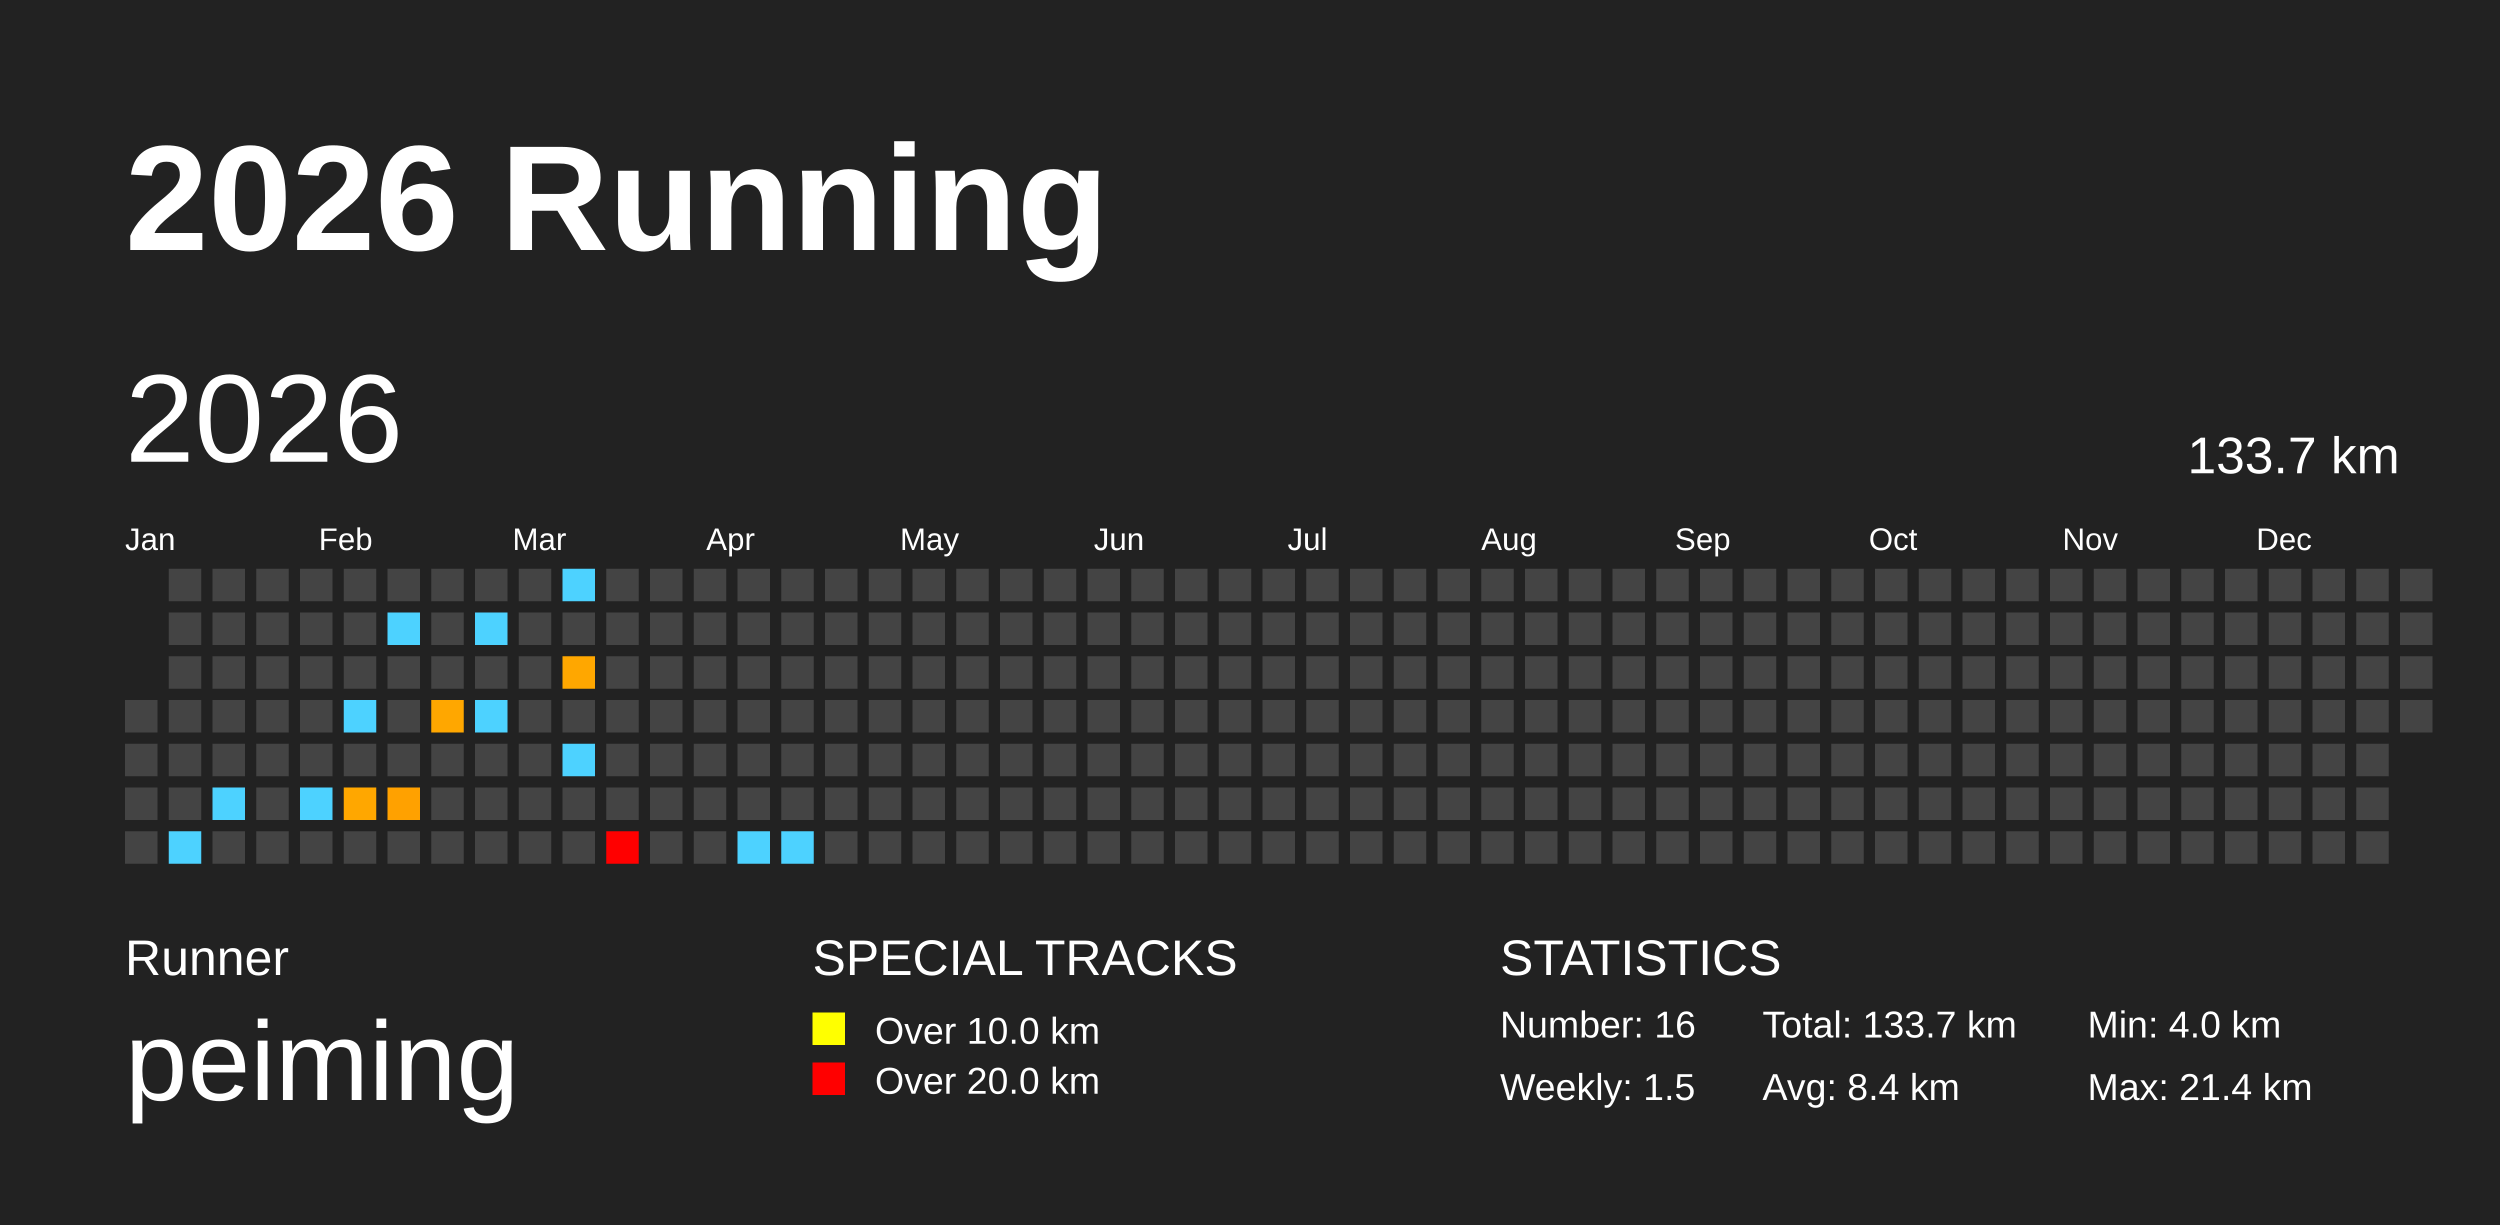
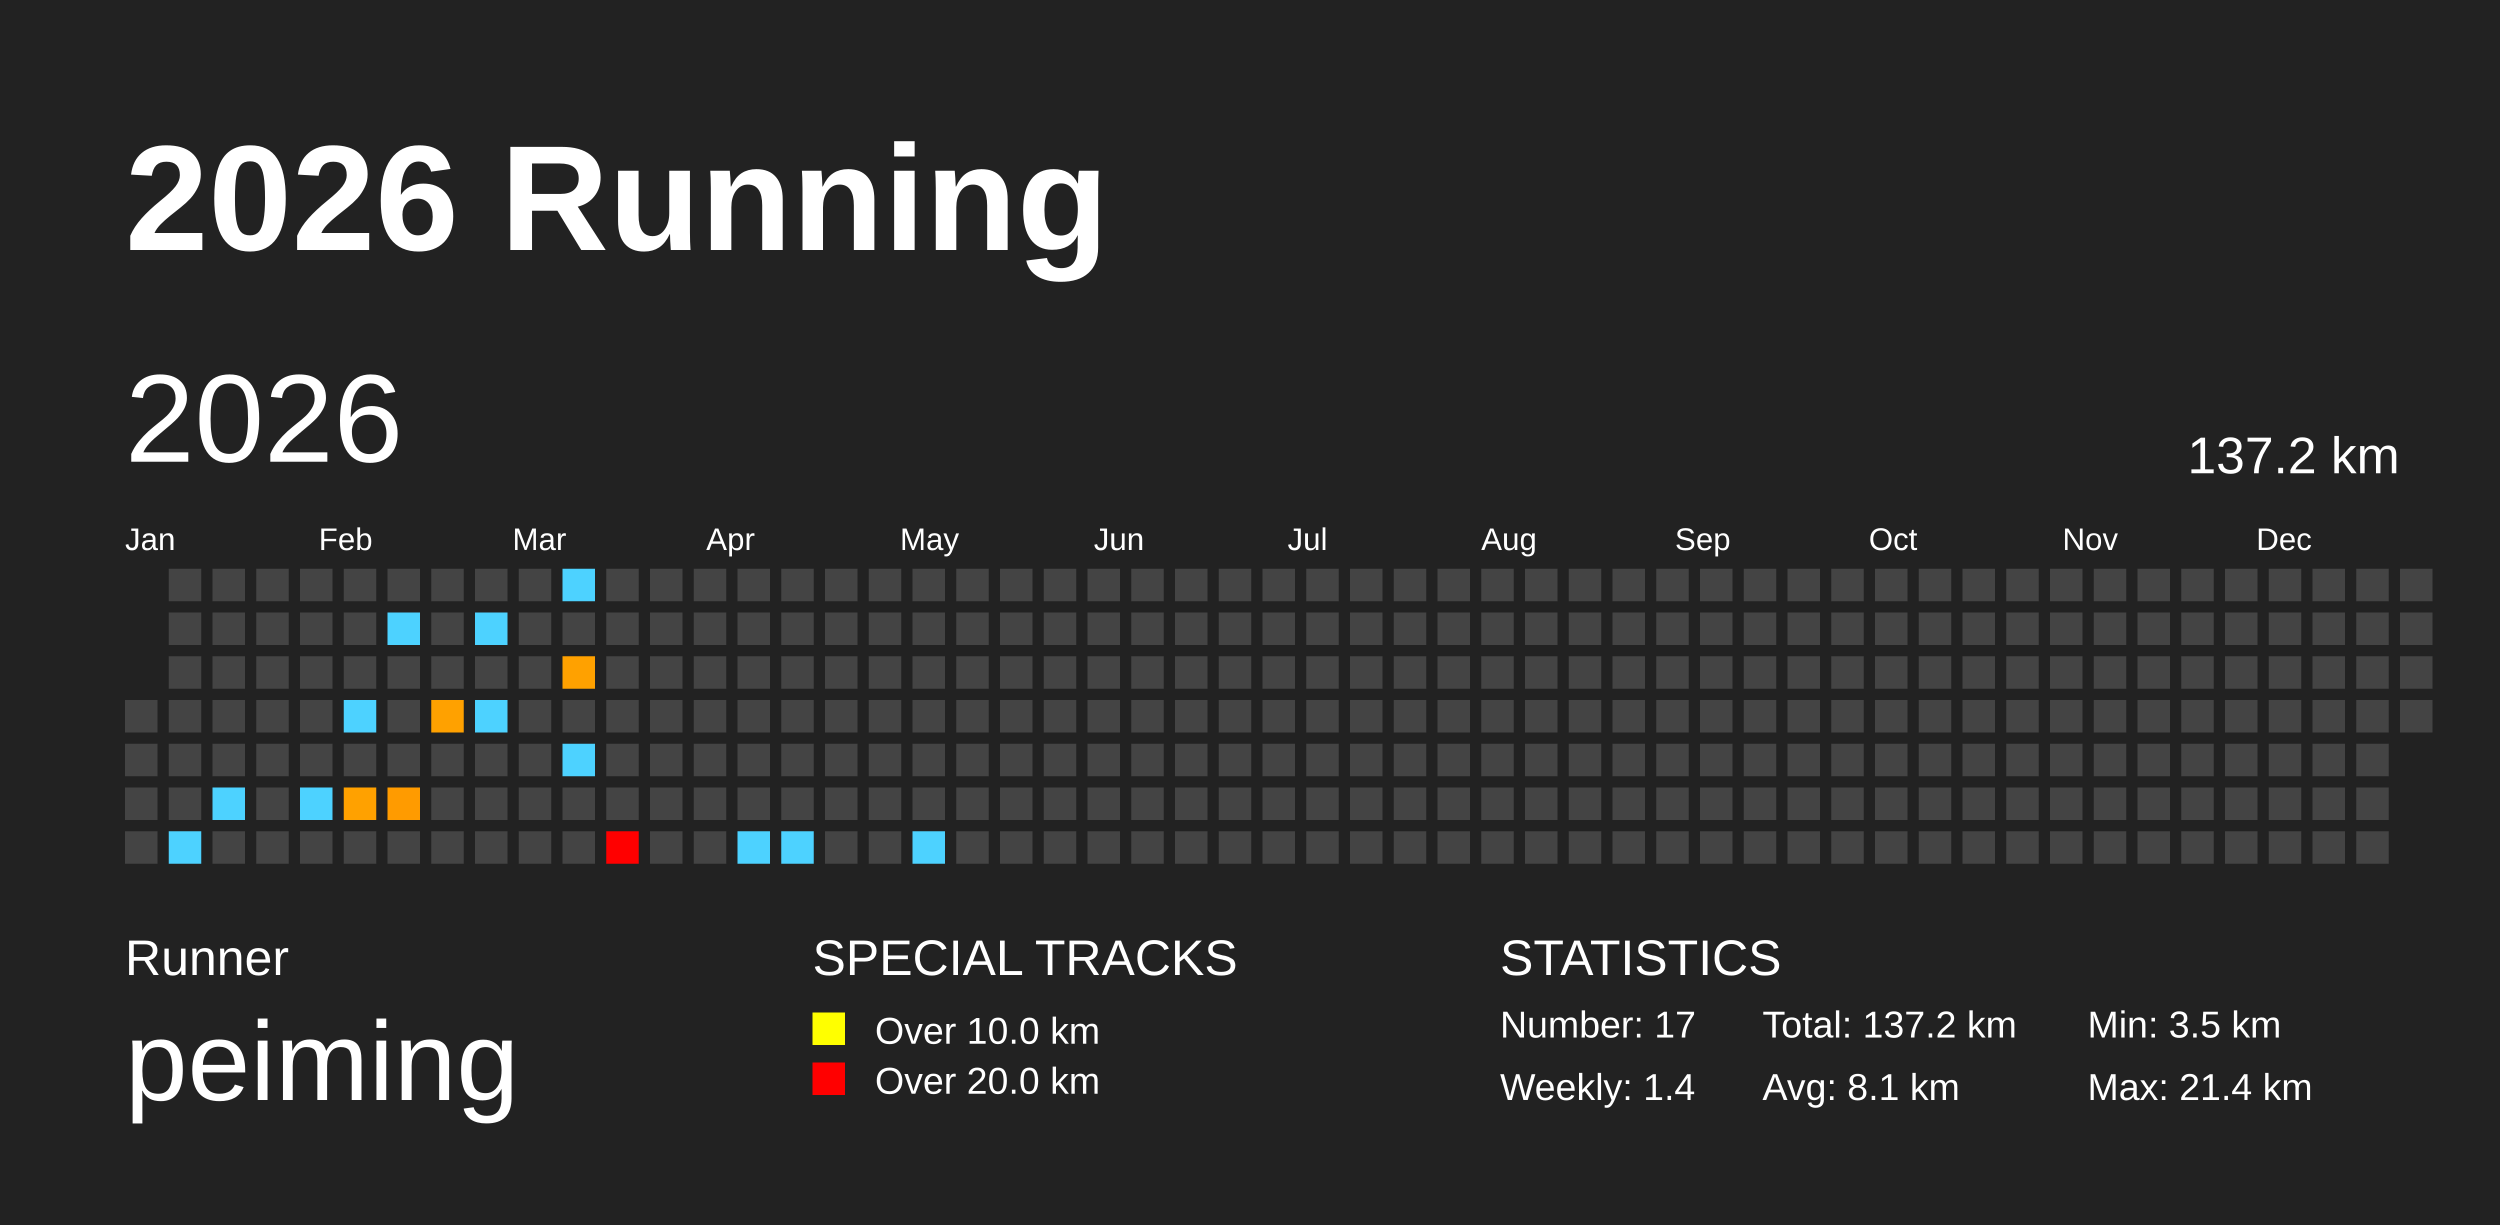
<svg xmlns="http://www.w3.org/2000/svg" baseProfile="full" height="98mm" version="1.1" viewBox="0,0,200,98" width="200mm">
  <defs />
  <rect fill="#222222" height="98" width="200" x="0" y="0" />
  <text fill="#FFFFFF" style="font-size:12px; font-family:Arial; font-weight:bold;" x="10" y="20">2026 Running</text>
  <text fill="#FFFFFF" style="font-size:4px; font-family:Arial" x="10" y="78">Runner</text>
  <text fill="#FFFFFF" style="font-size:9px; font-family:Arial" x="10" y="88">peiming</text>
  <text fill="#FFFFFF" style="font-size:4px; font-family:Arial" x="65" y="78">SPECIAL TRACKS</text>
  <rect fill="yellow" height="2.6" width="2.6" x="65" y="81" />
  <text fill="#FFFFFF" style="font-size:3px; font-family:Arial" x="70" y="83.5">Over 10.0 km</text>
  <rect fill="red" height="2.6" width="2.6" x="65" y="85" />
  <text fill="#FFFFFF" style="font-size:3px; font-family:Arial" x="70" y="87.5">Over 20.0 km</text>
  <text fill="#FFFFFF" style="font-size:4px; font-family:Arial" x="120" y="78">STATISTICS</text>
-   <text fill="#FFFFFF" style="font-size:3px; font-family:Arial" x="120" y="83">Number: 16</text>
-   <text fill="#FFFFFF" style="font-size:3px; font-family:Arial" x="120" y="88">Weekly: 1.5</text>
-   <text fill="#FFFFFF" style="font-size:3px; font-family:Arial" x="141" y="83">Total: 133.7 km</text>
-   <text fill="#FFFFFF" style="font-size:3px; font-family:Arial" x="141" y="88">Avg: 8.4 km</text>
-   <text fill="#FFFFFF" style="font-size:3px; font-family:Arial" x="167" y="83">Min: 4.0 km</text>
+   <text fill="#FFFFFF" style="font-size:3px; font-family:Arial" x="120" y="83">Number: 17</text>
+   <text fill="#FFFFFF" style="font-size:3px; font-family:Arial" x="120" y="88">Weekly: 1.4</text>
+   <text fill="#FFFFFF" style="font-size:3px; font-family:Arial" x="141" y="83">Total: 137.2 km</text>
+   <text fill="#FFFFFF" style="font-size:3px; font-family:Arial" x="141" y="88">Avg: 8.1 km</text>
+   <text fill="#FFFFFF" style="font-size:3px; font-family:Arial" x="167" y="83">Min: 3.5 km</text>
  <text fill="#FFFFFF" style="font-size:3px; font-family:Arial" x="167" y="88">Max: 21.4 km</text>
  <text dominant-baseline="hanging" fill="#FFFFFF" style="font-size:10.0px; font-family:Arial;" x="10" y="30">2026</text>
-   <text dominant-baseline="hanging" fill="#FFFFFF" style="font-size:4.125px; font-family:Arial;" x="175" y="35">133.7 km</text>
+   <text dominant-baseline="hanging" fill="#FFFFFF" style="font-size:4.125px; font-family:Arial;" x="175" y="35">137.2 km</text>
  <text fill="#FFFFFF" style="font-size:2.5px; font-family:Arial" x="10.0" y="44">Jan</text>
  <text fill="#FFFFFF" style="font-size:2.5px; font-family:Arial" x="25.5" y="44">Feb</text>
  <text fill="#FFFFFF" style="font-size:2.5px; font-family:Arial" x="41.0" y="44">Mar</text>
  <text fill="#FFFFFF" style="font-size:2.5px; font-family:Arial" x="56.5" y="44">Apr</text>
  <text fill="#FFFFFF" style="font-size:2.5px; font-family:Arial" x="72.0" y="44">May</text>
  <text fill="#FFFFFF" style="font-size:2.5px; font-family:Arial" x="87.5" y="44">Jun</text>
  <text fill="#FFFFFF" style="font-size:2.5px; font-family:Arial" x="103.0" y="44">Jul</text>
  <text fill="#FFFFFF" style="font-size:2.5px; font-family:Arial" x="118.5" y="44">Aug</text>
  <text fill="#FFFFFF" style="font-size:2.5px; font-family:Arial" x="134.0" y="44">Sep</text>
  <text fill="#FFFFFF" style="font-size:2.5px; font-family:Arial" x="149.5" y="44">Oct</text>
  <text fill="#FFFFFF" style="font-size:2.5px; font-family:Arial" x="165.0" y="44">Nov</text>
  <text fill="#FFFFFF" style="font-size:2.5px; font-family:Arial" x="180.5" y="44">Dec</text>
  <rect fill="#444444" height="2.6" width="2.6" x="10.0" y="56.0" />
  <rect fill="#444444" height="2.6" width="2.6" x="10.0" y="59.5" />
  <rect fill="#444444" height="2.6" width="2.6" x="10.0" y="63.0" />
  <rect fill="#444444" height="2.6" width="2.6" x="10.0" y="66.5" />
  <rect fill="#444444" height="2.6" width="2.6" x="13.5" y="45.5" />
  <rect fill="#444444" height="2.6" width="2.6" x="13.5" y="49.0" />
  <rect fill="#444444" height="2.6" width="2.6" x="13.5" y="52.5" />
  <rect fill="#444444" height="2.6" width="2.6" x="13.5" y="56.0" />
  <rect fill="#444444" height="2.6" width="2.6" x="13.5" y="59.5" />
  <rect fill="#444444" height="2.6" width="2.6" x="13.5" y="63.0" />
  <rect fill="#4dd2ff" height="2.6" width="2.6" x="13.5" y="66.5" />
  <rect fill="#444444" height="2.6" width="2.6" x="17.0" y="45.5" />
  <rect fill="#444444" height="2.6" width="2.6" x="17.0" y="49.0" />
  <rect fill="#444444" height="2.6" width="2.6" x="17.0" y="52.5" />
  <rect fill="#444444" height="2.6" width="2.6" x="17.0" y="56.0" />
  <rect fill="#444444" height="2.6" width="2.6" x="17.0" y="59.5" />
  <rect fill="#4dd2ff" height="2.6" width="2.6" x="17.0" y="63.0" />
  <rect fill="#444444" height="2.6" width="2.6" x="17.0" y="66.5" />
  <rect fill="#444444" height="2.6" width="2.6" x="20.5" y="45.5" />
  <rect fill="#444444" height="2.6" width="2.6" x="20.5" y="49.0" />
  <rect fill="#444444" height="2.6" width="2.6" x="20.5" y="52.5" />
  <rect fill="#444444" height="2.6" width="2.6" x="20.5" y="56.0" />
  <rect fill="#444444" height="2.6" width="2.6" x="20.5" y="59.5" />
  <rect fill="#444444" height="2.6" width="2.6" x="20.5" y="63.0" />
  <rect fill="#444444" height="2.6" width="2.6" x="20.5" y="66.5" />
  <rect fill="#444444" height="2.6" width="2.6" x="24.0" y="45.5" />
  <rect fill="#444444" height="2.6" width="2.6" x="24.0" y="49.0" />
  <rect fill="#444444" height="2.6" width="2.6" x="24.0" y="52.5" />
  <rect fill="#444444" height="2.6" width="2.6" x="24.0" y="56.0" />
  <rect fill="#444444" height="2.6" width="2.6" x="24.0" y="59.5" />
  <rect fill="#4dd2ff" height="2.6" width="2.6" x="24.0" y="63.0" />
  <rect fill="#444444" height="2.6" width="2.6" x="24.0" y="66.5" />
  <rect fill="#444444" height="2.6" width="2.6" x="27.5" y="45.5" />
  <rect fill="#444444" height="2.6" width="2.6" x="27.5" y="49.0" />
  <rect fill="#444444" height="2.6" width="2.6" x="27.5" y="52.5" />
  <rect fill="#4dd2ff" height="2.6" width="2.6" x="27.5" y="56.0" />
  <rect fill="#444444" height="2.6" width="2.6" x="27.5" y="59.5" />
-   <rect fill="#ffa700" height="2.6" width="2.6" x="27.5" y="63.0" />
+   <rect fill="#ffa100" height="2.6" width="2.6" x="27.5" y="63.0" />
  <rect fill="#444444" height="2.6" width="2.6" x="27.5" y="66.5" />
  <rect fill="#444444" height="2.6" width="2.6" x="31.0" y="45.5" />
  <rect fill="#4dd2ff" height="2.6" width="2.6" x="31.0" y="49.0" />
  <rect fill="#444444" height="2.6" width="2.6" x="31.0" y="52.5" />
  <rect fill="#444444" height="2.6" width="2.6" x="31.0" y="56.0" />
  <rect fill="#444444" height="2.6" width="2.6" x="31.0" y="59.5" />
-   <rect fill="#ffa100" height="2.6" width="2.6" x="31.0" y="63.0" />
+   <rect fill="#ff9b00" height="2.6" width="2.6" x="31.0" y="63.0" />
  <rect fill="#444444" height="2.6" width="2.6" x="31.0" y="66.5" />
  <rect fill="#444444" height="2.6" width="2.6" x="34.5" y="45.5" />
  <rect fill="#444444" height="2.6" width="2.6" x="34.5" y="49.0" />
  <rect fill="#444444" height="2.6" width="2.6" x="34.5" y="52.5" />
-   <rect fill="#ffa700" height="2.6" width="2.6" x="34.5" y="56.0" />
+   <rect fill="#ffa100" height="2.6" width="2.6" x="34.5" y="56.0" />
  <rect fill="#444444" height="2.6" width="2.6" x="34.5" y="59.5" />
  <rect fill="#444444" height="2.6" width="2.6" x="34.5" y="63.0" />
  <rect fill="#444444" height="2.6" width="2.6" x="34.5" y="66.5" />
  <rect fill="#444444" height="2.6" width="2.6" x="38.0" y="45.5" />
  <rect fill="#4dd2ff" height="2.6" width="2.6" x="38.0" y="49.0" />
  <rect fill="#444444" height="2.6" width="2.6" x="38.0" y="52.5" />
  <rect fill="#4dd2ff" height="2.6" width="2.6" x="38.0" y="56.0" />
  <rect fill="#444444" height="2.6" width="2.6" x="38.0" y="59.5" />
  <rect fill="#444444" height="2.6" width="2.6" x="38.0" y="63.0" />
  <rect fill="#444444" height="2.6" width="2.6" x="38.0" y="66.5" />
  <rect fill="#444444" height="2.6" width="2.6" x="41.5" y="45.5" />
  <rect fill="#444444" height="2.6" width="2.6" x="41.5" y="49.0" />
  <rect fill="#444444" height="2.6" width="2.6" x="41.5" y="52.5" />
  <rect fill="#444444" height="2.6" width="2.6" x="41.5" y="56.0" />
  <rect fill="#444444" height="2.6" width="2.6" x="41.5" y="59.5" />
  <rect fill="#444444" height="2.6" width="2.6" x="41.5" y="63.0" />
  <rect fill="#444444" height="2.6" width="2.6" x="41.5" y="66.5" />
  <rect fill="#4dd2ff" height="2.6" width="2.6" x="45.0" y="45.5" />
  <rect fill="#444444" height="2.6" width="2.6" x="45.0" y="49.0" />
-   <rect fill="#ffa700" height="2.6" width="2.6" x="45.0" y="52.5" />
+   <rect fill="#ffa100" height="2.6" width="2.6" x="45.0" y="52.5" />
  <rect fill="#444444" height="2.6" width="2.6" x="45.0" y="56.0" />
  <rect fill="#4dd2ff" height="2.6" width="2.6" x="45.0" y="59.5" />
  <rect fill="#444444" height="2.6" width="2.6" x="45.0" y="63.0" />
  <rect fill="#444444" height="2.6" width="2.6" x="45.0" y="66.5" />
  <rect fill="#444444" height="2.6" width="2.6" x="48.5" y="45.5" />
  <rect fill="#444444" height="2.6" width="2.6" x="48.5" y="49.0" />
  <rect fill="#444444" height="2.6" width="2.6" x="48.5" y="52.5" />
  <rect fill="#444444" height="2.6" width="2.6" x="48.5" y="56.0" />
  <rect fill="#444444" height="2.6" width="2.6" x="48.5" y="59.5" />
  <rect fill="#444444" height="2.6" width="2.6" x="48.5" y="63.0" />
  <rect fill="red" height="2.6" width="2.6" x="48.5" y="66.5" />
  <rect fill="#444444" height="2.6" width="2.6" x="52.0" y="45.5" />
  <rect fill="#444444" height="2.6" width="2.6" x="52.0" y="49.0" />
  <rect fill="#444444" height="2.6" width="2.6" x="52.0" y="52.5" />
  <rect fill="#444444" height="2.6" width="2.6" x="52.0" y="56.0" />
  <rect fill="#444444" height="2.6" width="2.6" x="52.0" y="59.5" />
  <rect fill="#444444" height="2.6" width="2.6" x="52.0" y="63.0" />
  <rect fill="#444444" height="2.6" width="2.6" x="52.0" y="66.5" />
  <rect fill="#444444" height="2.6" width="2.6" x="55.5" y="45.5" />
  <rect fill="#444444" height="2.6" width="2.6" x="55.5" y="49.0" />
  <rect fill="#444444" height="2.6" width="2.6" x="55.5" y="52.5" />
  <rect fill="#444444" height="2.6" width="2.6" x="55.5" y="56.0" />
  <rect fill="#444444" height="2.6" width="2.6" x="55.5" y="59.5" />
  <rect fill="#444444" height="2.6" width="2.6" x="55.5" y="63.0" />
  <rect fill="#444444" height="2.6" width="2.6" x="55.5" y="66.5" />
  <rect fill="#444444" height="2.6" width="2.6" x="59.0" y="45.5" />
  <rect fill="#444444" height="2.6" width="2.6" x="59.0" y="49.0" />
  <rect fill="#444444" height="2.6" width="2.6" x="59.0" y="52.5" />
  <rect fill="#444444" height="2.6" width="2.6" x="59.0" y="56.0" />
  <rect fill="#444444" height="2.6" width="2.6" x="59.0" y="59.5" />
  <rect fill="#444444" height="2.6" width="2.6" x="59.0" y="63.0" />
  <rect fill="#4dd2ff" height="2.6" width="2.6" x="59.0" y="66.5" />
  <rect fill="#444444" height="2.6" width="2.6" x="62.5" y="45.5" />
  <rect fill="#444444" height="2.6" width="2.6" x="62.5" y="49.0" />
  <rect fill="#444444" height="2.6" width="2.6" x="62.5" y="52.5" />
  <rect fill="#444444" height="2.6" width="2.6" x="62.5" y="56.0" />
  <rect fill="#444444" height="2.6" width="2.6" x="62.5" y="59.5" />
  <rect fill="#444444" height="2.6" width="2.6" x="62.5" y="63.0" />
  <rect fill="#4dd2ff" height="2.6" width="2.6" x="62.5" y="66.5" />
  <rect fill="#444444" height="2.6" width="2.6" x="66.0" y="45.5" />
  <rect fill="#444444" height="2.6" width="2.6" x="66.0" y="49.0" />
  <rect fill="#444444" height="2.6" width="2.6" x="66.0" y="52.5" />
  <rect fill="#444444" height="2.6" width="2.6" x="66.0" y="56.0" />
  <rect fill="#444444" height="2.6" width="2.6" x="66.0" y="59.5" />
  <rect fill="#444444" height="2.6" width="2.6" x="66.0" y="63.0" />
  <rect fill="#444444" height="2.6" width="2.6" x="66.0" y="66.5" />
  <rect fill="#444444" height="2.6" width="2.6" x="69.5" y="45.5" />
  <rect fill="#444444" height="2.6" width="2.6" x="69.5" y="49.0" />
  <rect fill="#444444" height="2.6" width="2.6" x="69.5" y="52.5" />
  <rect fill="#444444" height="2.6" width="2.6" x="69.5" y="56.0" />
  <rect fill="#444444" height="2.6" width="2.6" x="69.5" y="59.5" />
  <rect fill="#444444" height="2.6" width="2.6" x="69.5" y="63.0" />
  <rect fill="#444444" height="2.6" width="2.6" x="69.5" y="66.5" />
  <rect fill="#444444" height="2.6" width="2.6" x="73.0" y="45.5" />
  <rect fill="#444444" height="2.6" width="2.6" x="73.0" y="49.0" />
  <rect fill="#444444" height="2.6" width="2.6" x="73.0" y="52.5" />
  <rect fill="#444444" height="2.6" width="2.6" x="73.0" y="56.0" />
  <rect fill="#444444" height="2.6" width="2.6" x="73.0" y="59.5" />
  <rect fill="#444444" height="2.6" width="2.6" x="73.0" y="63.0" />
-   <rect fill="#444444" height="2.6" width="2.6" x="73.0" y="66.5" />
+   <rect fill="#4dd2ff" height="2.6" width="2.6" x="73.0" y="66.5" />
  <rect fill="#444444" height="2.6" width="2.6" x="76.5" y="45.5" />
  <rect fill="#444444" height="2.6" width="2.6" x="76.5" y="49.0" />
  <rect fill="#444444" height="2.6" width="2.6" x="76.5" y="52.5" />
  <rect fill="#444444" height="2.6" width="2.6" x="76.5" y="56.0" />
  <rect fill="#444444" height="2.6" width="2.6" x="76.5" y="59.5" />
  <rect fill="#444444" height="2.6" width="2.6" x="76.5" y="63.0" />
  <rect fill="#444444" height="2.6" width="2.6" x="76.5" y="66.5" />
  <rect fill="#444444" height="2.6" width="2.6" x="80.0" y="45.5" />
  <rect fill="#444444" height="2.6" width="2.6" x="80.0" y="49.0" />
  <rect fill="#444444" height="2.6" width="2.6" x="80.0" y="52.5" />
  <rect fill="#444444" height="2.6" width="2.6" x="80.0" y="56.0" />
  <rect fill="#444444" height="2.6" width="2.6" x="80.0" y="59.5" />
  <rect fill="#444444" height="2.6" width="2.6" x="80.0" y="63.0" />
  <rect fill="#444444" height="2.6" width="2.6" x="80.0" y="66.5" />
  <rect fill="#444444" height="2.6" width="2.6" x="83.5" y="45.5" />
  <rect fill="#444444" height="2.6" width="2.6" x="83.5" y="49.0" />
  <rect fill="#444444" height="2.6" width="2.6" x="83.5" y="52.5" />
  <rect fill="#444444" height="2.6" width="2.6" x="83.5" y="56.0" />
  <rect fill="#444444" height="2.6" width="2.6" x="83.5" y="59.5" />
  <rect fill="#444444" height="2.6" width="2.6" x="83.5" y="63.0" />
  <rect fill="#444444" height="2.6" width="2.6" x="83.5" y="66.5" />
  <rect fill="#444444" height="2.6" width="2.6" x="87.0" y="45.5" />
  <rect fill="#444444" height="2.6" width="2.6" x="87.0" y="49.0" />
  <rect fill="#444444" height="2.6" width="2.6" x="87.0" y="52.5" />
  <rect fill="#444444" height="2.6" width="2.6" x="87.0" y="56.0" />
  <rect fill="#444444" height="2.6" width="2.6" x="87.0" y="59.5" />
  <rect fill="#444444" height="2.6" width="2.6" x="87.0" y="63.0" />
  <rect fill="#444444" height="2.6" width="2.6" x="87.0" y="66.5" />
  <rect fill="#444444" height="2.6" width="2.6" x="90.5" y="45.5" />
  <rect fill="#444444" height="2.6" width="2.6" x="90.5" y="49.0" />
  <rect fill="#444444" height="2.6" width="2.6" x="90.5" y="52.5" />
  <rect fill="#444444" height="2.6" width="2.6" x="90.5" y="56.0" />
  <rect fill="#444444" height="2.6" width="2.6" x="90.5" y="59.5" />
  <rect fill="#444444" height="2.6" width="2.6" x="90.5" y="63.0" />
  <rect fill="#444444" height="2.6" width="2.6" x="90.5" y="66.5" />
  <rect fill="#444444" height="2.6" width="2.6" x="94.0" y="45.5" />
  <rect fill="#444444" height="2.6" width="2.6" x="94.0" y="49.0" />
  <rect fill="#444444" height="2.6" width="2.6" x="94.0" y="52.5" />
  <rect fill="#444444" height="2.6" width="2.6" x="94.0" y="56.0" />
  <rect fill="#444444" height="2.6" width="2.6" x="94.0" y="59.5" />
  <rect fill="#444444" height="2.6" width="2.6" x="94.0" y="63.0" />
  <rect fill="#444444" height="2.6" width="2.6" x="94.0" y="66.5" />
  <rect fill="#444444" height="2.6" width="2.6" x="97.5" y="45.5" />
  <rect fill="#444444" height="2.6" width="2.6" x="97.5" y="49.0" />
  <rect fill="#444444" height="2.6" width="2.6" x="97.5" y="52.5" />
  <rect fill="#444444" height="2.6" width="2.6" x="97.5" y="56.0" />
  <rect fill="#444444" height="2.6" width="2.6" x="97.5" y="59.5" />
  <rect fill="#444444" height="2.6" width="2.6" x="97.5" y="63.0" />
  <rect fill="#444444" height="2.6" width="2.6" x="97.5" y="66.5" />
  <rect fill="#444444" height="2.6" width="2.6" x="101.0" y="45.5" />
  <rect fill="#444444" height="2.6" width="2.6" x="101.0" y="49.0" />
  <rect fill="#444444" height="2.6" width="2.6" x="101.0" y="52.5" />
  <rect fill="#444444" height="2.6" width="2.6" x="101.0" y="56.0" />
  <rect fill="#444444" height="2.6" width="2.6" x="101.0" y="59.5" />
  <rect fill="#444444" height="2.6" width="2.6" x="101.0" y="63.0" />
  <rect fill="#444444" height="2.6" width="2.6" x="101.0" y="66.5" />
  <rect fill="#444444" height="2.6" width="2.6" x="104.5" y="45.5" />
  <rect fill="#444444" height="2.6" width="2.6" x="104.5" y="49.0" />
  <rect fill="#444444" height="2.6" width="2.6" x="104.5" y="52.5" />
  <rect fill="#444444" height="2.6" width="2.6" x="104.5" y="56.0" />
  <rect fill="#444444" height="2.6" width="2.6" x="104.5" y="59.5" />
  <rect fill="#444444" height="2.6" width="2.6" x="104.5" y="63.0" />
  <rect fill="#444444" height="2.6" width="2.6" x="104.5" y="66.5" />
  <rect fill="#444444" height="2.6" width="2.6" x="108.0" y="45.5" />
  <rect fill="#444444" height="2.6" width="2.6" x="108.0" y="49.0" />
  <rect fill="#444444" height="2.6" width="2.6" x="108.0" y="52.5" />
  <rect fill="#444444" height="2.6" width="2.6" x="108.0" y="56.0" />
  <rect fill="#444444" height="2.6" width="2.6" x="108.0" y="59.5" />
  <rect fill="#444444" height="2.6" width="2.6" x="108.0" y="63.0" />
  <rect fill="#444444" height="2.6" width="2.6" x="108.0" y="66.5" />
  <rect fill="#444444" height="2.6" width="2.6" x="111.5" y="45.5" />
  <rect fill="#444444" height="2.6" width="2.6" x="111.5" y="49.0" />
  <rect fill="#444444" height="2.6" width="2.6" x="111.5" y="52.5" />
  <rect fill="#444444" height="2.6" width="2.6" x="111.5" y="56.0" />
  <rect fill="#444444" height="2.6" width="2.6" x="111.5" y="59.5" />
  <rect fill="#444444" height="2.6" width="2.6" x="111.5" y="63.0" />
  <rect fill="#444444" height="2.6" width="2.6" x="111.5" y="66.5" />
  <rect fill="#444444" height="2.6" width="2.6" x="115.0" y="45.5" />
  <rect fill="#444444" height="2.6" width="2.6" x="115.0" y="49.0" />
  <rect fill="#444444" height="2.6" width="2.6" x="115.0" y="52.5" />
  <rect fill="#444444" height="2.6" width="2.6" x="115.0" y="56.0" />
  <rect fill="#444444" height="2.6" width="2.6" x="115.0" y="59.5" />
  <rect fill="#444444" height="2.6" width="2.6" x="115.0" y="63.0" />
  <rect fill="#444444" height="2.6" width="2.6" x="115.0" y="66.5" />
  <rect fill="#444444" height="2.6" width="2.6" x="118.5" y="45.5" />
  <rect fill="#444444" height="2.6" width="2.6" x="118.5" y="49.0" />
  <rect fill="#444444" height="2.6" width="2.6" x="118.5" y="52.5" />
  <rect fill="#444444" height="2.6" width="2.6" x="118.5" y="56.0" />
  <rect fill="#444444" height="2.6" width="2.6" x="118.5" y="59.5" />
  <rect fill="#444444" height="2.6" width="2.6" x="118.5" y="63.0" />
  <rect fill="#444444" height="2.6" width="2.6" x="118.5" y="66.5" />
  <rect fill="#444444" height="2.6" width="2.6" x="122.0" y="45.5" />
  <rect fill="#444444" height="2.6" width="2.6" x="122.0" y="49.0" />
  <rect fill="#444444" height="2.6" width="2.6" x="122.0" y="52.5" />
  <rect fill="#444444" height="2.6" width="2.6" x="122.0" y="56.0" />
  <rect fill="#444444" height="2.6" width="2.6" x="122.0" y="59.5" />
  <rect fill="#444444" height="2.6" width="2.6" x="122.0" y="63.0" />
  <rect fill="#444444" height="2.6" width="2.6" x="122.0" y="66.5" />
  <rect fill="#444444" height="2.6" width="2.6" x="125.5" y="45.5" />
  <rect fill="#444444" height="2.6" width="2.6" x="125.5" y="49.0" />
  <rect fill="#444444" height="2.6" width="2.6" x="125.5" y="52.5" />
  <rect fill="#444444" height="2.6" width="2.6" x="125.5" y="56.0" />
  <rect fill="#444444" height="2.6" width="2.6" x="125.5" y="59.5" />
  <rect fill="#444444" height="2.6" width="2.6" x="125.5" y="63.0" />
  <rect fill="#444444" height="2.6" width="2.6" x="125.5" y="66.5" />
  <rect fill="#444444" height="2.6" width="2.6" x="129.0" y="45.5" />
  <rect fill="#444444" height="2.6" width="2.6" x="129.0" y="49.0" />
  <rect fill="#444444" height="2.6" width="2.6" x="129.0" y="52.5" />
  <rect fill="#444444" height="2.6" width="2.6" x="129.0" y="56.0" />
  <rect fill="#444444" height="2.6" width="2.6" x="129.0" y="59.5" />
  <rect fill="#444444" height="2.6" width="2.6" x="129.0" y="63.0" />
  <rect fill="#444444" height="2.6" width="2.6" x="129.0" y="66.5" />
  <rect fill="#444444" height="2.6" width="2.6" x="132.5" y="45.5" />
  <rect fill="#444444" height="2.6" width="2.6" x="132.5" y="49.0" />
  <rect fill="#444444" height="2.6" width="2.6" x="132.5" y="52.5" />
  <rect fill="#444444" height="2.6" width="2.6" x="132.5" y="56.0" />
  <rect fill="#444444" height="2.6" width="2.6" x="132.5" y="59.5" />
  <rect fill="#444444" height="2.6" width="2.6" x="132.5" y="63.0" />
  <rect fill="#444444" height="2.6" width="2.6" x="132.5" y="66.5" />
  <rect fill="#444444" height="2.6" width="2.6" x="136.0" y="45.5" />
  <rect fill="#444444" height="2.6" width="2.6" x="136.0" y="49.0" />
  <rect fill="#444444" height="2.6" width="2.6" x="136.0" y="52.5" />
  <rect fill="#444444" height="2.6" width="2.6" x="136.0" y="56.0" />
  <rect fill="#444444" height="2.6" width="2.6" x="136.0" y="59.5" />
  <rect fill="#444444" height="2.6" width="2.6" x="136.0" y="63.0" />
  <rect fill="#444444" height="2.6" width="2.6" x="136.0" y="66.5" />
  <rect fill="#444444" height="2.6" width="2.6" x="139.5" y="45.5" />
  <rect fill="#444444" height="2.6" width="2.6" x="139.5" y="49.0" />
  <rect fill="#444444" height="2.6" width="2.6" x="139.5" y="52.5" />
  <rect fill="#444444" height="2.6" width="2.6" x="139.5" y="56.0" />
  <rect fill="#444444" height="2.6" width="2.6" x="139.5" y="59.5" />
  <rect fill="#444444" height="2.6" width="2.6" x="139.5" y="63.0" />
  <rect fill="#444444" height="2.6" width="2.6" x="139.5" y="66.5" />
  <rect fill="#444444" height="2.6" width="2.6" x="143.0" y="45.5" />
  <rect fill="#444444" height="2.6" width="2.6" x="143.0" y="49.0" />
  <rect fill="#444444" height="2.6" width="2.6" x="143.0" y="52.5" />
  <rect fill="#444444" height="2.6" width="2.6" x="143.0" y="56.0" />
  <rect fill="#444444" height="2.6" width="2.6" x="143.0" y="59.5" />
  <rect fill="#444444" height="2.6" width="2.6" x="143.0" y="63.0" />
  <rect fill="#444444" height="2.6" width="2.6" x="143.0" y="66.5" />
  <rect fill="#444444" height="2.6" width="2.6" x="146.5" y="45.5" />
  <rect fill="#444444" height="2.6" width="2.6" x="146.5" y="49.0" />
  <rect fill="#444444" height="2.6" width="2.6" x="146.5" y="52.5" />
  <rect fill="#444444" height="2.6" width="2.6" x="146.5" y="56.0" />
  <rect fill="#444444" height="2.6" width="2.6" x="146.5" y="59.5" />
  <rect fill="#444444" height="2.6" width="2.6" x="146.5" y="63.0" />
  <rect fill="#444444" height="2.6" width="2.6" x="146.5" y="66.5" />
  <rect fill="#444444" height="2.6" width="2.6" x="150.0" y="45.5" />
  <rect fill="#444444" height="2.6" width="2.6" x="150.0" y="49.0" />
  <rect fill="#444444" height="2.6" width="2.6" x="150.0" y="52.5" />
  <rect fill="#444444" height="2.6" width="2.6" x="150.0" y="56.0" />
  <rect fill="#444444" height="2.6" width="2.6" x="150.0" y="59.5" />
  <rect fill="#444444" height="2.6" width="2.6" x="150.0" y="63.0" />
  <rect fill="#444444" height="2.6" width="2.6" x="150.0" y="66.5" />
  <rect fill="#444444" height="2.6" width="2.6" x="153.5" y="45.5" />
  <rect fill="#444444" height="2.6" width="2.6" x="153.5" y="49.0" />
  <rect fill="#444444" height="2.6" width="2.6" x="153.5" y="52.5" />
  <rect fill="#444444" height="2.6" width="2.6" x="153.5" y="56.0" />
  <rect fill="#444444" height="2.6" width="2.6" x="153.5" y="59.5" />
  <rect fill="#444444" height="2.6" width="2.6" x="153.5" y="63.0" />
  <rect fill="#444444" height="2.6" width="2.6" x="153.5" y="66.5" />
  <rect fill="#444444" height="2.6" width="2.6" x="157.0" y="45.5" />
  <rect fill="#444444" height="2.6" width="2.6" x="157.0" y="49.0" />
  <rect fill="#444444" height="2.6" width="2.6" x="157.0" y="52.5" />
  <rect fill="#444444" height="2.6" width="2.6" x="157.0" y="56.0" />
  <rect fill="#444444" height="2.6" width="2.6" x="157.0" y="59.5" />
  <rect fill="#444444" height="2.6" width="2.6" x="157.0" y="63.0" />
  <rect fill="#444444" height="2.6" width="2.6" x="157.0" y="66.5" />
  <rect fill="#444444" height="2.6" width="2.6" x="160.5" y="45.5" />
  <rect fill="#444444" height="2.6" width="2.6" x="160.5" y="49.0" />
  <rect fill="#444444" height="2.6" width="2.6" x="160.5" y="52.5" />
  <rect fill="#444444" height="2.6" width="2.6" x="160.5" y="56.0" />
  <rect fill="#444444" height="2.6" width="2.6" x="160.5" y="59.5" />
  <rect fill="#444444" height="2.6" width="2.6" x="160.5" y="63.0" />
  <rect fill="#444444" height="2.6" width="2.6" x="160.5" y="66.5" />
  <rect fill="#444444" height="2.6" width="2.6" x="164.0" y="45.5" />
  <rect fill="#444444" height="2.6" width="2.6" x="164.0" y="49.0" />
  <rect fill="#444444" height="2.6" width="2.6" x="164.0" y="52.5" />
  <rect fill="#444444" height="2.6" width="2.6" x="164.0" y="56.0" />
  <rect fill="#444444" height="2.6" width="2.6" x="164.0" y="59.5" />
  <rect fill="#444444" height="2.6" width="2.6" x="164.0" y="63.0" />
  <rect fill="#444444" height="2.6" width="2.6" x="164.0" y="66.5" />
  <rect fill="#444444" height="2.6" width="2.6" x="167.5" y="45.5" />
  <rect fill="#444444" height="2.6" width="2.6" x="167.5" y="49.0" />
  <rect fill="#444444" height="2.6" width="2.6" x="167.5" y="52.5" />
  <rect fill="#444444" height="2.6" width="2.6" x="167.5" y="56.0" />
  <rect fill="#444444" height="2.6" width="2.6" x="167.5" y="59.5" />
  <rect fill="#444444" height="2.6" width="2.6" x="167.5" y="63.0" />
  <rect fill="#444444" height="2.6" width="2.6" x="167.5" y="66.5" />
  <rect fill="#444444" height="2.6" width="2.6" x="171.0" y="45.5" />
  <rect fill="#444444" height="2.6" width="2.6" x="171.0" y="49.0" />
  <rect fill="#444444" height="2.6" width="2.6" x="171.0" y="52.5" />
  <rect fill="#444444" height="2.6" width="2.6" x="171.0" y="56.0" />
  <rect fill="#444444" height="2.6" width="2.6" x="171.0" y="59.5" />
  <rect fill="#444444" height="2.6" width="2.6" x="171.0" y="63.0" />
  <rect fill="#444444" height="2.6" width="2.6" x="171.0" y="66.5" />
  <rect fill="#444444" height="2.6" width="2.6" x="174.5" y="45.5" />
  <rect fill="#444444" height="2.6" width="2.6" x="174.5" y="49.0" />
  <rect fill="#444444" height="2.6" width="2.6" x="174.5" y="52.5" />
  <rect fill="#444444" height="2.6" width="2.6" x="174.5" y="56.0" />
  <rect fill="#444444" height="2.6" width="2.6" x="174.5" y="59.5" />
  <rect fill="#444444" height="2.6" width="2.6" x="174.5" y="63.0" />
  <rect fill="#444444" height="2.6" width="2.6" x="174.5" y="66.5" />
  <rect fill="#444444" height="2.6" width="2.6" x="178.0" y="45.5" />
  <rect fill="#444444" height="2.6" width="2.6" x="178.0" y="49.0" />
  <rect fill="#444444" height="2.6" width="2.6" x="178.0" y="52.5" />
  <rect fill="#444444" height="2.6" width="2.6" x="178.0" y="56.0" />
  <rect fill="#444444" height="2.6" width="2.6" x="178.0" y="59.5" />
  <rect fill="#444444" height="2.6" width="2.6" x="178.0" y="63.0" />
  <rect fill="#444444" height="2.6" width="2.6" x="178.0" y="66.5" />
  <rect fill="#444444" height="2.6" width="2.6" x="181.5" y="45.5" />
  <rect fill="#444444" height="2.6" width="2.6" x="181.5" y="49.0" />
  <rect fill="#444444" height="2.6" width="2.6" x="181.5" y="52.5" />
  <rect fill="#444444" height="2.6" width="2.6" x="181.5" y="56.0" />
  <rect fill="#444444" height="2.6" width="2.6" x="181.5" y="59.5" />
  <rect fill="#444444" height="2.6" width="2.6" x="181.5" y="63.0" />
  <rect fill="#444444" height="2.6" width="2.6" x="181.5" y="66.5" />
  <rect fill="#444444" height="2.6" width="2.6" x="185.0" y="45.5" />
  <rect fill="#444444" height="2.6" width="2.6" x="185.0" y="49.0" />
  <rect fill="#444444" height="2.6" width="2.6" x="185.0" y="52.5" />
  <rect fill="#444444" height="2.6" width="2.6" x="185.0" y="56.0" />
  <rect fill="#444444" height="2.6" width="2.6" x="185.0" y="59.5" />
  <rect fill="#444444" height="2.6" width="2.6" x="185.0" y="63.0" />
  <rect fill="#444444" height="2.6" width="2.6" x="185.0" y="66.5" />
  <rect fill="#444444" height="2.6" width="2.6" x="188.5" y="45.5" />
  <rect fill="#444444" height="2.6" width="2.6" x="188.5" y="49.0" />
  <rect fill="#444444" height="2.6" width="2.6" x="188.5" y="52.5" />
  <rect fill="#444444" height="2.6" width="2.6" x="188.5" y="56.0" />
  <rect fill="#444444" height="2.6" width="2.6" x="188.5" y="59.5" />
  <rect fill="#444444" height="2.6" width="2.6" x="188.5" y="63.0" />
  <rect fill="#444444" height="2.6" width="2.6" x="188.5" y="66.5" />
  <rect fill="#444444" height="2.6" width="2.6" x="192.0" y="45.5" />
  <rect fill="#444444" height="2.6" width="2.6" x="192.0" y="49.0" />
  <rect fill="#444444" height="2.6" width="2.6" x="192.0" y="52.5" />
  <rect fill="#444444" height="2.6" width="2.6" x="192.0" y="56.0" />
</svg>
